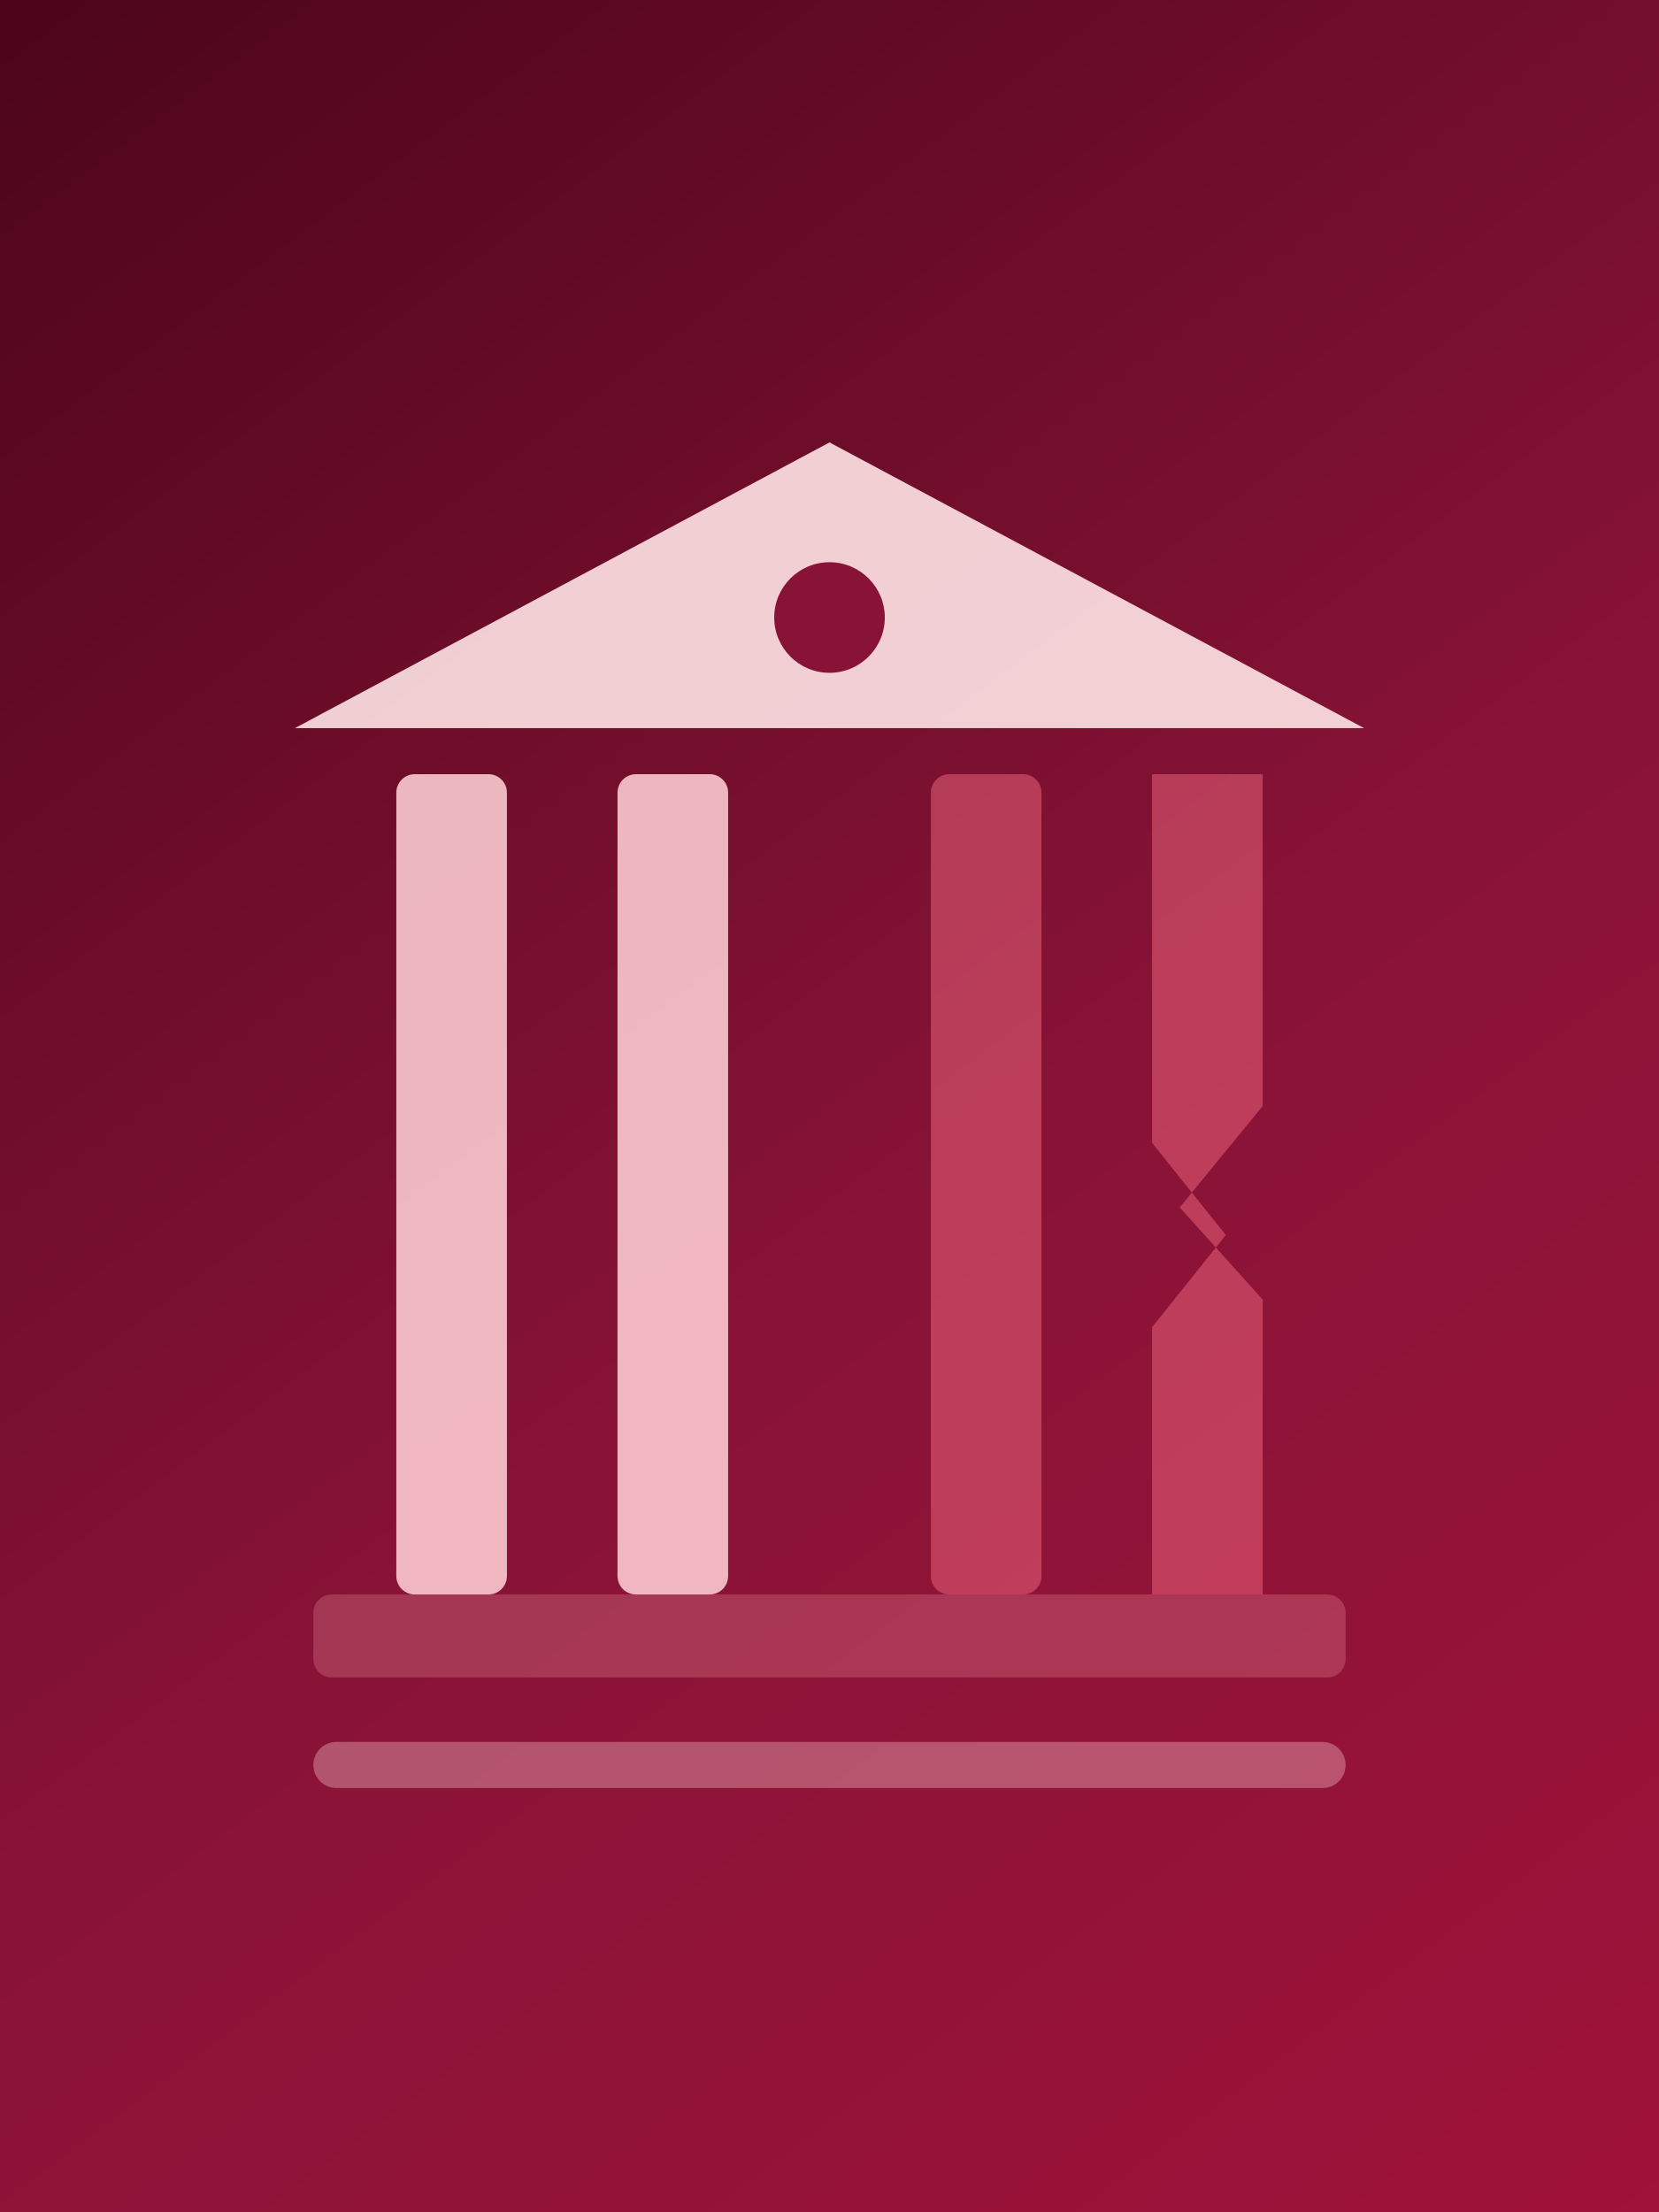
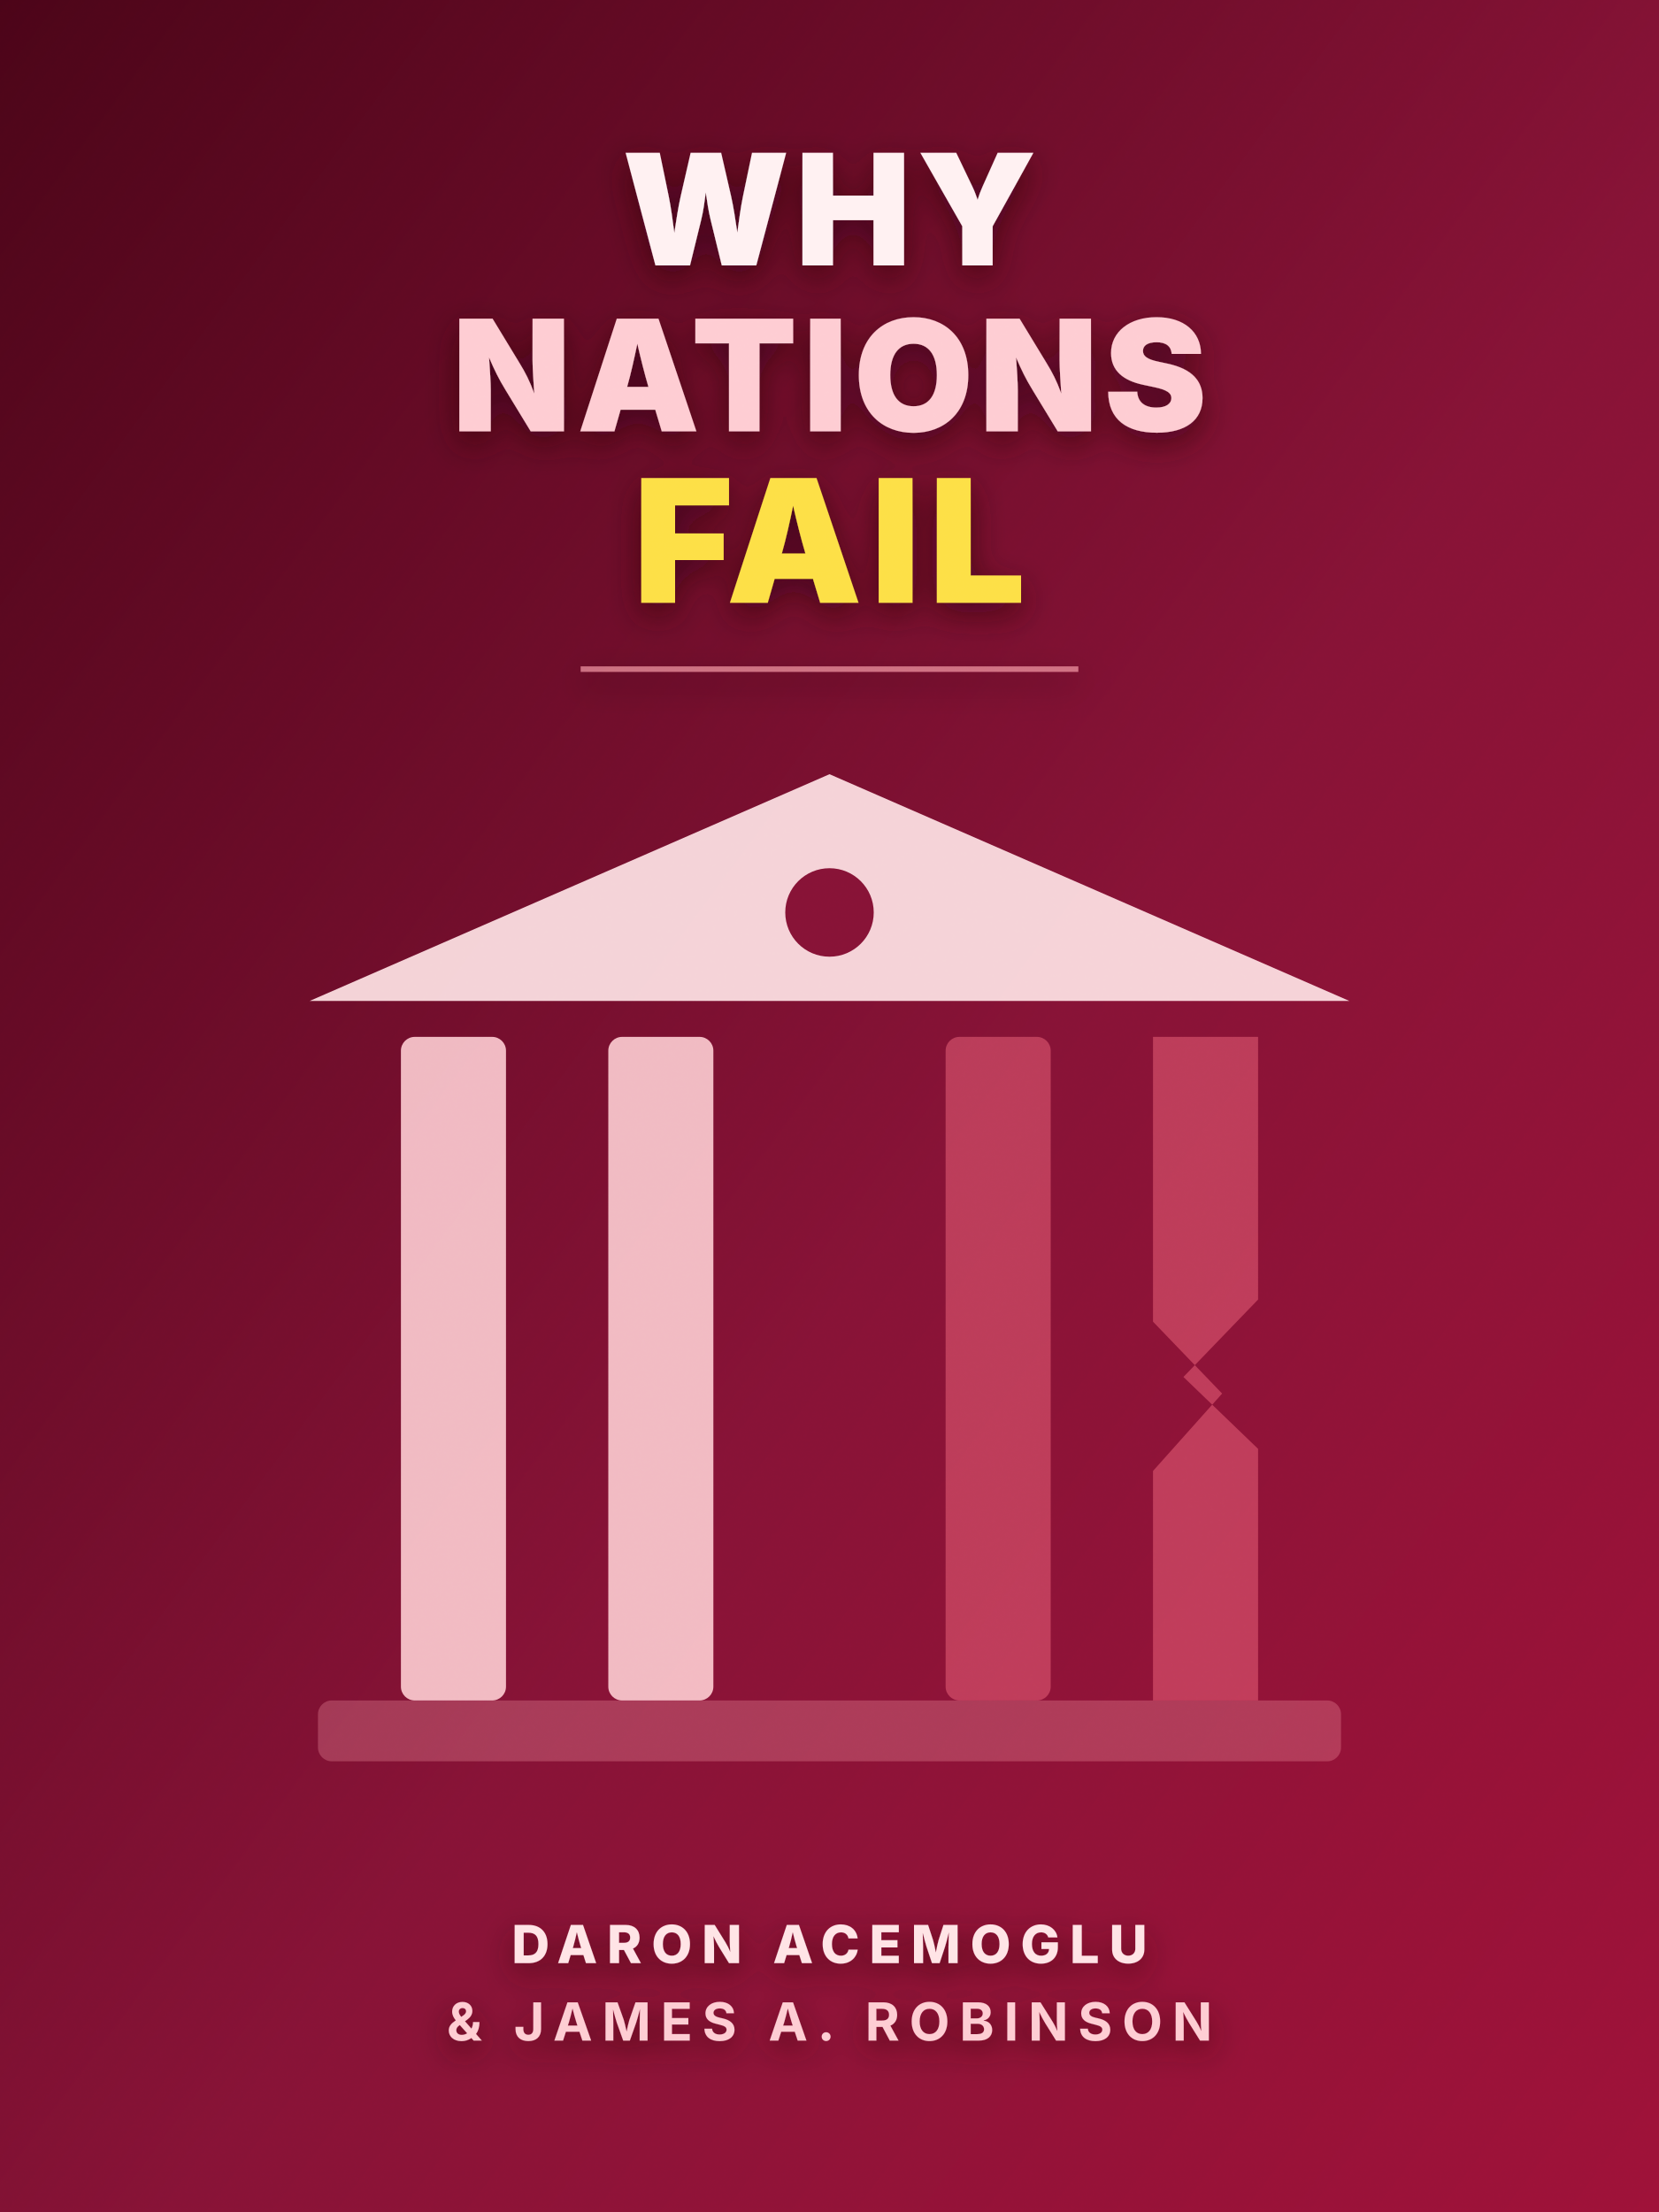
- <svg xmlns="http://www.w3.org/2000/svg" viewBox="0 0 360 480" fill="none">
+ <svg xmlns="http://www.w3.org/2000/svg" viewBox="0 0 600 800" width="600" height="800">
  <defs>
-     <linearGradient id="bg" x1="0" y1="0" x2="360" y2="480" gradientUnits="userSpaceOnUse">
-       <stop offset="0%" stop-color="#4c0519" />
+     <linearGradient id="bgGrad" x1="0" y1="0" x2="1" y2="1">
+       <stop offset="0%" stop-color="#4C0519" />
      <stop offset="55%" stop-color="#881337" />
-       <stop offset="100%" stop-color="#9f1239" />
+       <stop offset="100%" stop-color="#9F1239" />
    </linearGradient>
+     <filter id="textShadow" x="-20%" y="-20%" width="140%" height="140%">
+       <feDropShadow dx="0" dy="4" stdDeviation="6" flood-color="#2D020E" flood-opacity="0.65" />
+     </filter>
+     <filter id="grain" x="0%" y="0%" width="100%" height="100%">
+       <feTurbulence type="fractalNoise" baseFrequency="0.75" numOctaves="3" stitchTiles="stitch" />
+       <feColorMatrix type="matrix" values="1 0 0 0 0  0 1 0 0 0  0 0 1 0 0  0 0 0 0.06 0" />
+     </filter>
  </defs>
-   <rect width="360" height="480" fill="url(#bg)" />
-   <rect x="68" y="346" width="224" height="18" rx="4" fill="#fda4af" fill-opacity="0.25" />
-   <rect x="86" y="168" width="24" height="178" rx="4" fill="#fecdd3" fill-opacity="0.88" />
-   <rect x="134" y="168" width="24" height="178" rx="4" fill="#fecdd3" fill-opacity="0.88" />
-   <rect x="202" y="168" width="24" height="178" rx="4" fill="#fb7185" fill-opacity="0.45" />
-   <path d="M250 168 L274 168 L274 240 L256 262 L274 282 L274 346 L250 346 L250 288 L266 268 L250 248 Z" fill="#fb7185" fill-opacity="0.45" />
-   <polygon points="180,96 296,158 64,158" fill="#ffe4e6" fill-opacity="0.9" />
-   <circle cx="180" cy="134" r="12" fill="#881337" />
-   <rect x="68" y="378" width="224" height="10" rx="5" fill="#fecdd3" fill-opacity="0.35" />
+   <rect width="600" height="800" fill="url(#bgGrad)" />
+   <rect x="115" y="615" width="370" height="22" rx="5" fill="#FDA4AF" fill-opacity="0.28" />
+   <rect x="145" y="375" width="38" height="240" rx="5" fill="#FECDD3" fill-opacity="0.9" />
+   <rect x="220" y="375" width="38" height="240" rx="5" fill="#FECDD3" fill-opacity="0.9" />
+   <rect x="342" y="375" width="38" height="240" rx="5" fill="#FB7185" fill-opacity="0.45" />
+   <path d="M417 375 L455 375 L455 470 L428 498 L455 524 L455 615 L417 615 L417 532 L442 504 L417 478 Z" fill="#FB7185" fill-opacity="0.45" />
+   <polygon points="300,280 488,362 112,362" fill="#FFE4E6" fill-opacity="0.92" />
+   <circle cx="300" cy="330" r="16" fill="#881337" />
+   <g filter="url(#textShadow)" text-anchor="middle" font-family="'Inter', 'Segoe UI', system-ui, -apple-system, sans-serif">
+     <text x="300" y="96" fill="#FFF1F2" font-size="56" font-weight="900" letter-spacing="2">WHY</text>
+     <text x="300" y="156" fill="#FECDD3" font-size="56" font-weight="900" letter-spacing="2">NATIONS</text>
+     <text x="300" y="218" fill="#FDE047" font-size="62" font-weight="900" letter-spacing="3">FAIL</text>
+     <line x1="210" y1="242" x2="390" y2="242" stroke="#FDA4AF" stroke-width="2" opacity="0.65" />
+     <text x="300" y="710" fill="#FFE4E6" font-size="19" font-weight="800" letter-spacing="3.5">DARON ACEMOGLU</text>
+     <text x="300" y="738" fill="#FECDD3" font-size="19" font-weight="700" letter-spacing="3.5">&amp; JAMES A. ROBINSON</text>
+   </g>
+   <rect width="600" height="800" fill="#FFFFFF" filter="url(#grain)" opacity="0.35" style="mix-blend-mode: overlay;" />
</svg>
